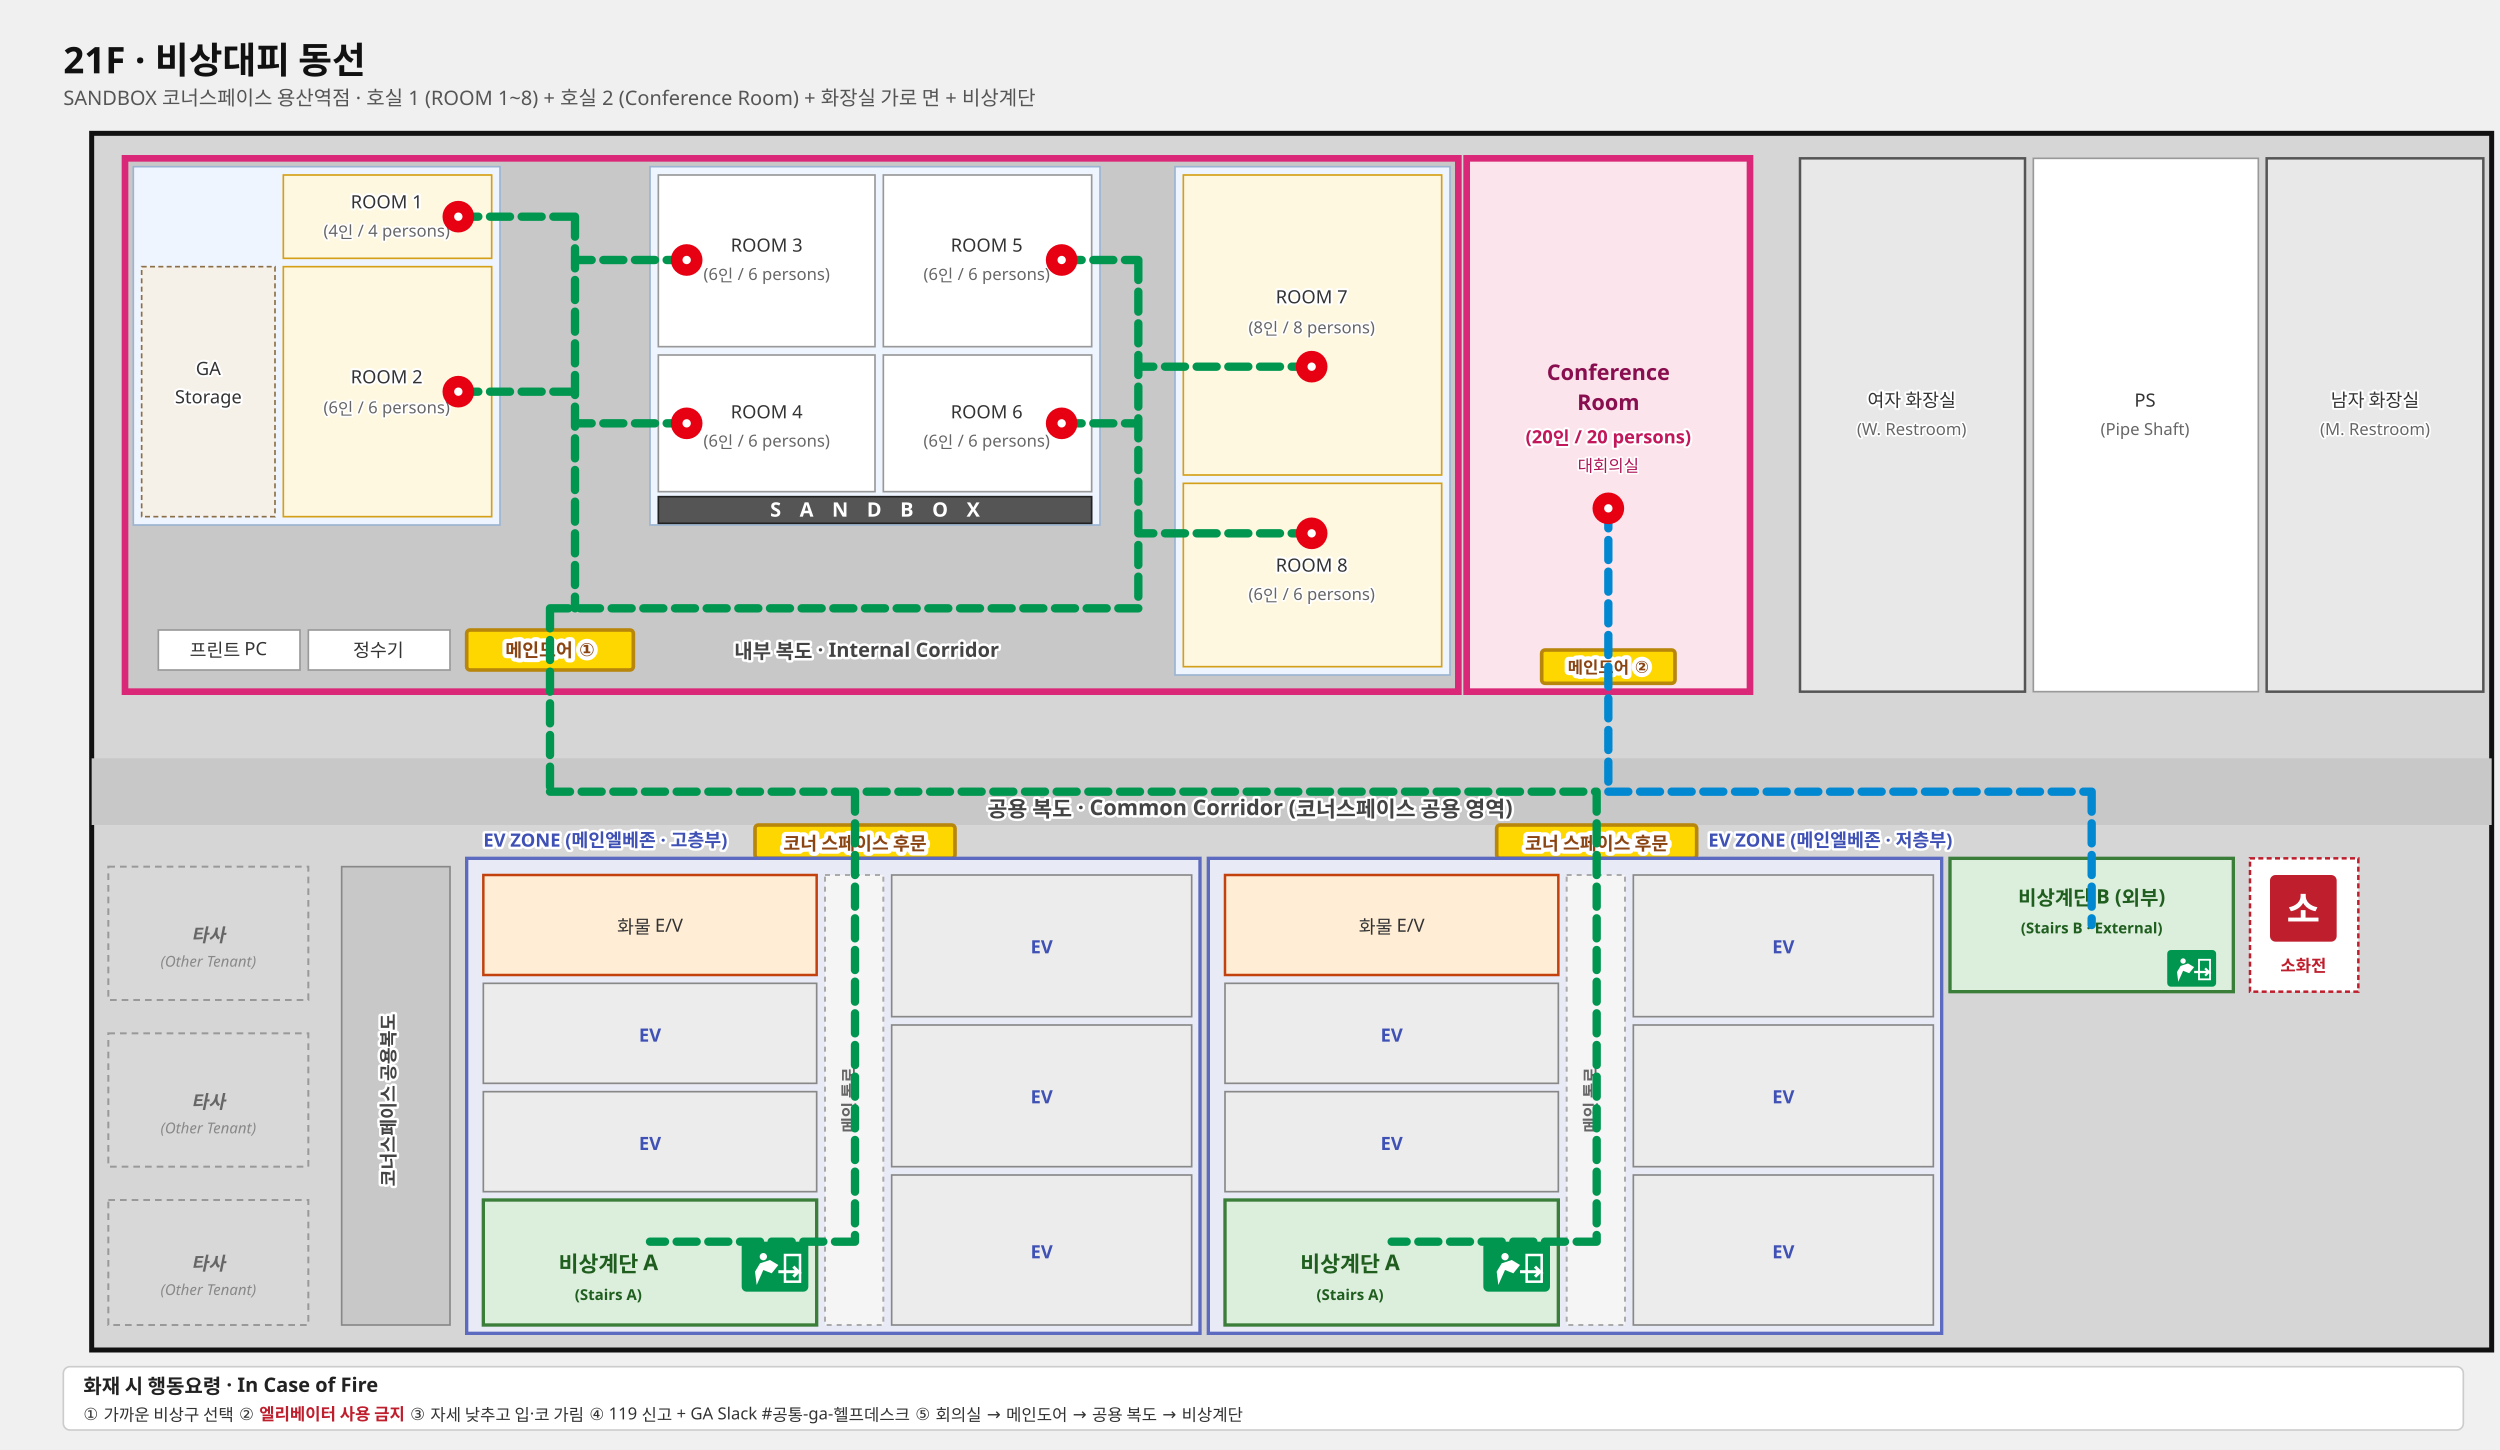
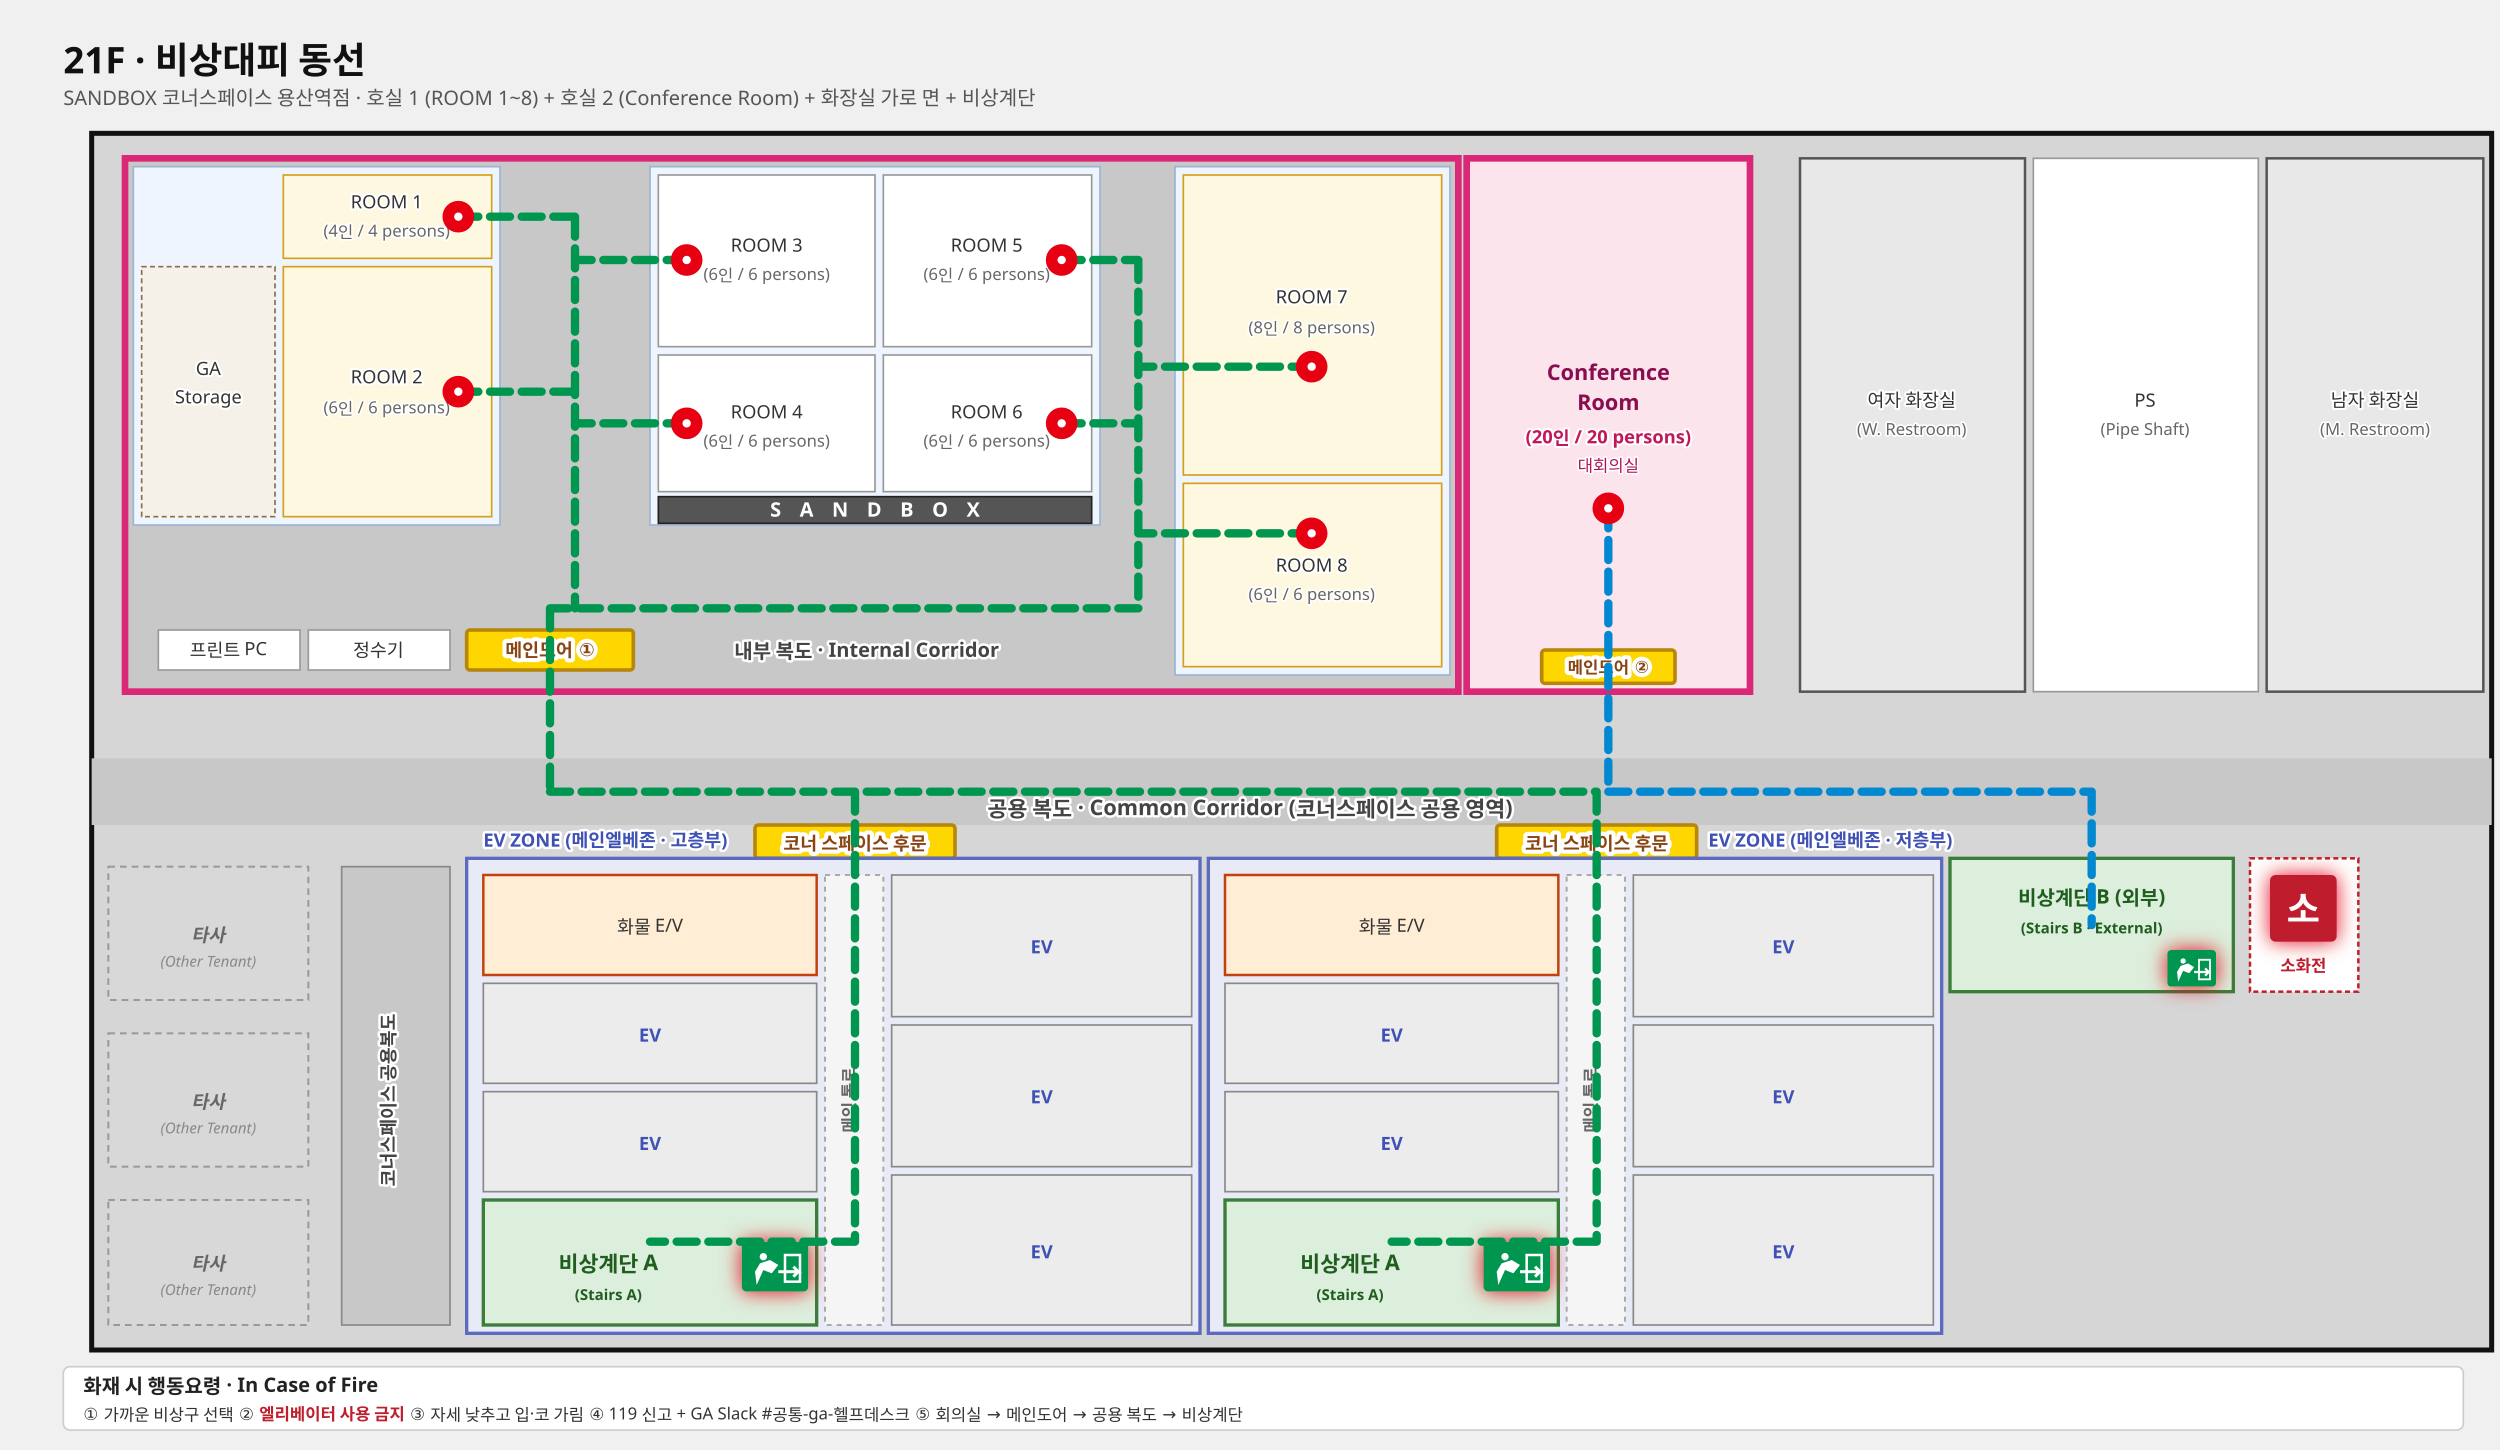
<svg xmlns="http://www.w3.org/2000/svg" viewBox="0 0 1500 870">
  <defs>
    <style>
  text{font-family:Pretendard,"Apple SD Gothic Neo",sans-serif}
  .bg{fill:#f0f0f0}
  .wall{fill:none;stroke:#111;stroke-width:3}
  .corr{fill:#c8c8c8}
  .open{fill:#EFF5FF;stroke:#9BB4D1;stroke-width:1}
  .mtg{fill:#FFF8E1;stroke:#D4A017;stroke-width:1}
  .exec{fill:#FCE4EC;stroke:#DB2777;stroke-width:4}
  .core{fill:#ECECEC;stroke:#888;stroke-width:1}
  .stair{fill:#DCEEDC;stroke:#3A7E3A;stroke-width:2}
  .stor{fill:#F5F0E8;stroke:#8B6F47;stroke-width:1;stroke-dasharray:3 2}
  .util{fill:#fff;stroke:#999;stroke-width:1}
  .srvr{fill:#E8E8E8;stroke:#555;stroke-width:1.5}
  .ev-zone{fill:#E8EAF6;stroke:#5C6BC0;stroke-width:2}
  .cargo-ev{fill:#FFEDD5;stroke:#C2410C;stroke-width:1.5}
  .corridor-int{fill:#F5F5F5;stroke:#AAA;stroke-width:1.2;stroke-dasharray:3 3}
  .recycle{fill:#E8F5E9;stroke:#558B2F;stroke-width:1.2}
  .door-mark{fill:#FFD700;stroke:#B8860B;stroke-width:2.2}
  .ev-label{font-size:11px;fill:#3F51B5;text-anchor:middle;font-weight:700}
  .stair-ko{font-size:12px;fill:#1F5E1F;text-anchor:middle;font-weight:700}
  .red-tag{font-size:10px;fill:#E60012;text-anchor:middle;font-weight:700}
  .label-sm-ko{font-size:11px;fill:#333;text-anchor:middle;font-weight:500}

  .tk{font-size:13px;fill:#222;text-anchor:middle;font-weight:600}
  .ts{font-size:11px;fill:#333;text-anchor:middle;font-weight:500;paint-order:stroke;stroke:#fff;stroke-width:2.5px;stroke-linejoin:round}
  .tx{font-size:10px;fill:#666;text-anchor:middle;paint-order:stroke;stroke:#fff;stroke-width:2px;stroke-linejoin:round}
  .tc{font-size:14px;fill:#444;text-anchor:middle;font-weight:700;paint-order:stroke;stroke:#fff;stroke-width:3px;stroke-linejoin:round}
  .tit{font-size:22px;font-weight:700;fill:#111}
  .tdoor{font-size:10px;fill:#0277BD;text-anchor:middle;font-weight:700}

-   /* 점멸 (비상구·소화전) — 28F/29F와 동일 사양 */
-   .exit-pulse{animation:pls 1.4s ease-in-out infinite}
-   .hydrant-glow{animation:pls 1.4s ease-in-out infinite}
-   @keyframes pls{0%,100%{opacity:1}50%{opacity:.65}}
+   /* 점멸 (비상구·소화전) — 28F/29F와 동일 강화 사양 */
+   .exit-pulse{animation:pls 1.0s ease-in-out infinite;filter:drop-shadow(0 0 6px rgba(229,0,18,0.95))}
+   .hydrant-glow{animation:pls 1.0s ease-in-out infinite;filter:drop-shadow(0 0 6px rgba(229,0,18,0.95))}
+   @keyframes pls{0%,100%{opacity:1}50%{opacity:.15}}
  /* 출발점 마커 — 28F/29F와 동일 (확장 링 + 펄스 점) */
  .start-ring{animation:rn 1.5s ease-out infinite}
  @keyframes rn{0%{r:8;opacity:1}100%{r:22;opacity:0}}
  .start-dot{animation:pls 1.4s ease-in-out infinite}
  /* 비상대피 동선 — 28F/29F 사양 (점선 12 7, dashoffset 애니메이션) */
  .rt{fill:none;stroke-width:4;stroke-linecap:round;stroke-linejoin:round;stroke-dasharray:12 7}
  .r-a{stroke:#00964F;stroke-width:5;animation:f 2.0s linear infinite}
  .r-b{stroke:#0288D1;stroke-width:5;animation:f 2.2s linear infinite}
  @keyframes f{from{stroke-dashoffset:0}to{stroke-dashoffset:-38}}
</style>
    <symbol id="es" viewBox="0 0 40 30">
      <rect width="40" height="30" rx="3" fill="#00964F" />
      <circle cx="13" cy="9" r="2.2" fill="#fff" />
      <path d="M9 26L13 17L18 19L22 14L17 11L11 13L8 18Z" fill="#fff" />
      <rect x="26" y="8" width="9" height="16" fill="none" stroke="#fff" stroke-width="1.5" />
      <path d="M22 18L34 18L31 15M34 18L31 21" stroke="#fff" stroke-width="1.8" fill="none" />
    </symbol>
    <symbol id="hydrant" viewBox="0 0 24 24">
      <rect width="24" height="24" rx="2" fill="#BF1E2D" />
      <text x="12" y="17" text-anchor="middle" font-size="13" font-weight="700" fill="#fff" font-family="sans-serif">소</text>
    </symbol>
  </defs>
  <rect class="bg" width="1500" height="870" />
  <text x="38" y="44" class="tit">21F · 비상대피 동선</text>
  <text x="38" y="63" style="font-size:12px;fill:#555">SANDBOX 코너스페이스 용산역점 · 호실 1 (ROOM 1~8) + 호실 2 (Conference Room) + 화장실 가로 면 + 비상계단</text>
  <rect fill="#D6D6D6" stroke="none" x="55" y="80" width="1440" height="730" />
  <path class="wall" d="M55 80 L1495 80 L1495 810 L55 810 Z" />
  <rect fill="#c8c8c8" stroke="#DB2777" stroke-width="4" x="75" y="95" width="800" height="320" />
  <rect class="open" x="80" y="100" width="220" height="215" />
  <rect class="mtg" x="170" y="105" width="125" height="50" />
  <text x="232" y="125" class="ts">ROOM 1</text>
  <text x="232" y="142" class="tx">(4인 / 4 persons)</text>
  <rect class="mtg" x="170" y="160" width="125" height="150" />
  <text x="232" y="230" class="ts">ROOM 2</text>
  <text x="232" y="248" class="tx">(6인 / 6 persons)</text>
  <rect class="stor" x="85" y="160" width="80" height="150" />
  <text x="125" y="225" class="ts">GA</text>
  <text x="125" y="242" class="ts">Storage</text>
  <rect class="open" x="390" y="100" width="270" height="215" />
  <rect class="util" x="395" y="105" width="130" height="103" />
  <text x="460" y="151" class="ts">ROOM 3</text>
  <text x="460" y="168" class="tx">(6인 / 6 persons)</text>
  <rect class="util" x="530" y="105" width="125" height="103" />
  <text x="592" y="151" class="ts">ROOM 5</text>
  <text x="592" y="168" class="tx">(6인 / 6 persons)</text>
  <rect class="util" x="395" y="213" width="130" height="82" />
  <text x="460" y="251" class="ts">ROOM 4</text>
  <text x="460" y="268" class="tx">(6인 / 6 persons)</text>
  <rect class="util" x="530" y="213" width="125" height="82" />
  <text x="592" y="251" class="ts">ROOM 6</text>
  <text x="592" y="268" class="tx">(6인 / 6 persons)</text>
  <rect fill="#555" stroke="#222" stroke-width="1" x="395" y="298" width="260" height="16" />
  <text x="525" y="310" style="letter-spacing:4px;font-size:12px;font-weight:800;text-anchor:middle;fill:#fff">S A N D B O X</text>
  <rect class="open" x="705" y="100" width="165" height="305" />
  <rect class="mtg" x="710" y="105" width="155" height="180" />
  <text x="787" y="182" class="ts">ROOM 7</text>
  <text x="787" y="200" class="tx">(8인 / 8 persons)</text>
  <rect class="mtg" x="710" y="290" width="155" height="110" />
  <text x="787" y="343" class="ts">ROOM 8</text>
  <text x="787" y="360" class="tx">(6인 / 6 persons)</text>
  <rect class="exec" x="880" y="95" width="170" height="320" />
  <text x="965" y="228" class="tk" style="fill:#880E4F;font-size:13px">Conference</text>
  <text x="965" y="246" class="tk" style="fill:#880E4F;font-size:13px">Room</text>
  <text x="965" y="266" class="ts" style="fill:#C2185B;font-weight:800">(20인 / 20 persons)</text>
  <text x="965" y="283" class="tx" style="fill:#AD1457">대회의실</text>
  <rect class="srvr" x="1080" y="95" width="135" height="320" />
  <text x="1147" y="244" class="ts">여자 화장실</text>
  <text x="1147" y="261" class="tx">(W. Restroom)</text>
  <rect class="util" x="1220" y="95" width="135" height="320" />
  <text x="1287" y="244" class="ts">PS</text>
  <text x="1287" y="261" class="tx">(Pipe Shaft)</text>
  <rect class="srvr" x="1360" y="95" width="130" height="320" />
  <text x="1425" y="244" class="ts">남자 화장실</text>
  <text x="1425" y="261" class="tx">(M. Restroom)</text>
  <rect class="corr" x="80" y="325" width="620" height="80" />
  <rect class="util" x="95" y="378" width="85" height="24" />
  <text x="137" y="394" class="ts" style="font-size:11px">프린트 PC</text>
  <rect class="util" x="185" y="378" width="85" height="24" />
  <text x="227" y="394" class="ts" style="font-size:11px">정수기</text>
  <rect class="door-mark" x="280" y="378" width="100" height="24" rx="2" />
  <text x="330" y="394" style="font-size:11px;fill:#8B4513;font-weight:700;text-anchor:middle;paint-order:stroke;stroke:#fff;stroke-width:5px;stroke-linejoin:round">메인도어 ①</text>
  <text x="520" y="395" class="tc" style="font-size:12px">내부 복도 · Internal Corridor</text>
  <rect class="door-mark" x="925" y="390" width="80" height="20" rx="2" />
  <text x="965" y="404" style="font-size:10px;fill:#8B4513;font-weight:700;text-anchor:middle;paint-order:stroke;stroke:#fff;stroke-width:5px;stroke-linejoin:round">메인도어 ②</text>
  <rect class="corr" x="55" y="455" width="1440" height="40" />
  <text x="750" y="490" class="tc" style="font-size:13px">공용 복도 · Common Corridor (코너스페이스 공용 영역)</text>
  <rect class="door-mark" x="453" y="495" width="120" height="20" rx="2" />
  <text x="513" y="510" style="font-size:11px;fill:#8B4513;font-weight:800;text-anchor:middle;paint-order:stroke;stroke:#fff;stroke-width:5px;stroke-linejoin:round">코너 스페이스 후문</text>
  <rect class="door-mark" x="898" y="495" width="120" height="20" rx="2" />
  <text x="958" y="510" style="font-size:11px;fill:#8B4513;font-weight:800;text-anchor:middle;paint-order:stroke;stroke:#fff;stroke-width:5px;stroke-linejoin:round">코너 스페이스 후문</text>
  <rect fill="#D8D8D8" stroke="#999" stroke-width="1.2" stroke-dasharray="4 3" x="65" y="520" width="120" height="80" />
  <text x="125" y="565" style="font-size:11px;fill:#666;text-anchor:middle;font-style:italic;font-weight:600">타사</text>
  <text x="125" y="580" style="font-size:9px;fill:#888;text-anchor:middle;font-style:italic">(Other Tenant)</text>
  <rect fill="#D8D8D8" stroke="#999" stroke-width="1.2" stroke-dasharray="4 3" x="65" y="620" width="120" height="80" />
  <text x="125" y="665" style="font-size:11px;fill:#666;text-anchor:middle;font-style:italic;font-weight:600">타사</text>
  <text x="125" y="680" style="font-size:9px;fill:#888;text-anchor:middle;font-style:italic">(Other Tenant)</text>
  <rect fill="#D8D8D8" stroke="#999" stroke-width="1.2" stroke-dasharray="4 3" x="65" y="720" width="120" height="75" />
  <text x="125" y="762" style="font-size:11px;fill:#666;text-anchor:middle;font-style:italic;font-weight:600">타사</text>
  <text x="125" y="777" style="font-size:9px;fill:#888;text-anchor:middle;font-style:italic">(Other Tenant)</text>
  <rect fill="#c8c8c8" stroke="#888" stroke-width="1" x="205" y="520" width="65" height="275" />
  <text x="237" y="660" style="font-size:11px;fill:#444;text-anchor:middle;font-weight:700;paint-order:stroke;stroke:#fff;stroke-width:3px;stroke-linejoin:round" transform="rotate(-90 237 660)">코너스페이스 공용복도</text>
  <rect class="ev-zone" x="280" y="515" width="440" height="285" />
  <text x="290" y="508" class="tk" style="fill:#3F51B5;font-size:11px;font-weight:800;text-anchor:start;paint-order:stroke;stroke:#fff;stroke-width:3px;stroke-linejoin:round">EV ZONE (메인엘베존 · 고층부)</text>
  <rect class="cargo-ev" x="290" y="525" width="200" height="60" />
  <text x="390" y="560" class="label-sm-ko">화물 E/V</text>
  <rect class="core" x="290" y="590" width="200" height="60" />
  <text x="390" y="625" class="ev-label">EV</text>
  <rect class="core" x="290" y="655" width="200" height="60" />
  <text x="390" y="690" class="ev-label">EV</text>
  <rect class="stair" x="290" y="720" width="200" height="75" />
  <text x="365" y="763" class="stair-ko" style="font-size:13px">비상계단 A</text>
  <text x="365" y="780" class="stair-ko" style="font-size:9px">(Stairs A)</text>
  <use href="#es" x="445" y="745" width="40" height="30" class="exit-pulse" />
  <rect class="corridor-int" x="495" y="525" width="35" height="270" />
  <text x="513" y="660" style="font-size:10px;fill:#666;font-weight:700;text-anchor:middle" transform="rotate(-90 513 660)">메인 통로</text>
  <rect class="core" x="535" y="525" width="180" height="85" />
  <text x="625" y="572" class="ev-label">EV</text>
  <rect class="core" x="535" y="615" width="180" height="85" />
  <text x="625" y="662" class="ev-label">EV</text>
  <rect class="core" x="535" y="705" width="180" height="90" />
  <text x="625" y="755" class="ev-label">EV</text>
  <rect class="ev-zone" x="725" y="515" width="440" height="285" />
  <text x="1025" y="508" class="tk" style="fill:#3F51B5;font-size:11px;font-weight:800;text-anchor:start;paint-order:stroke;stroke:#fff;stroke-width:3px;stroke-linejoin:round">EV ZONE (메인엘베존 · 저층부)</text>
  <rect class="cargo-ev" x="735" y="525" width="200" height="60" />
  <text x="835" y="560" class="label-sm-ko">화물 E/V</text>
  <rect class="core" x="735" y="590" width="200" height="60" />
  <text x="835" y="625" class="ev-label">EV</text>
  <rect class="core" x="735" y="655" width="200" height="60" />
  <text x="835" y="690" class="ev-label">EV</text>
  <rect class="stair" x="735" y="720" width="200" height="75" />
  <text x="810" y="763" class="stair-ko" style="font-size:13px">비상계단 A</text>
  <text x="810" y="780" class="stair-ko" style="font-size:9px">(Stairs A)</text>
  <use href="#es" x="890" y="745" width="40" height="30" class="exit-pulse" />
  <rect class="corridor-int" x="940" y="525" width="35" height="270" />
  <text x="958" y="660" style="font-size:10px;fill:#666;font-weight:700;text-anchor:middle" transform="rotate(-90 958 660)">메인 통로</text>
  <rect class="core" x="980" y="525" width="180" height="85" />
  <text x="1070" y="572" class="ev-label">EV</text>
  <rect class="core" x="980" y="615" width="180" height="85" />
  <text x="1070" y="662" class="ev-label">EV</text>
  <rect class="core" x="980" y="705" width="180" height="90" />
  <text x="1070" y="755" class="ev-label">EV</text>
  <rect class="stair" x="1170" y="515" width="170" height="80" />
  <text x="1255" y="543" class="stair-ko" style="font-size:12px">비상계단 B (외부)</text>
  <text x="1255" y="560" class="stair-ko" style="font-size:9px">(Stairs B · External)</text>
  <use href="#es" x="1295" y="570" width="40" height="22" class="exit-pulse" />
  <rect fill="#fff" stroke="#BF1E2D" stroke-width="1.5" stroke-dasharray="3 2" x="1350" y="515" width="65" height="80" />
  <use href="#hydrant" x="1362" y="525" width="40" height="40" class="hydrant-glow" />
  <text x="1382" y="583" style="font-size:10px;fill:#BF1E2D;font-weight:700;text-anchor:middle">소화전</text>
  <path class="rt r-a" d="   M 275 130 H 345   M 275 235 H 345   M 412 156 H 345   M 412 254 H 345   M 345 130 V 365   M 637 156 H 683   M 637 254 H 683   M 787 220 H 683   M 787 320 H 683   M 683 156 V 365   M 683 365 H 330   M 330 365 V 475   M 330 475 H 958   M 513 475 V 745   M 513 745 H 390   M 958 475 V 745   M 958 745 H 835 " />
  <path class="rt r-b" d="   M 965 305 V 475   M 965 475 H 1255   M 1255 475 V 555 " />
  <g transform="translate(275,130)">
    <circle class="start-ring" cx="0" cy="0" r="8" fill="none" stroke="#E60012" stroke-width="3" />
    <circle class="start-dot" cx="0" cy="0" r="7" fill="#E60012" />
    <circle cx="0" cy="0" r="2.5" fill="#fff" />
  </g>
  <g transform="translate(275,235)">
    <circle class="start-ring" cx="0" cy="0" r="8" fill="none" stroke="#E60012" stroke-width="3" />
    <circle class="start-dot" cx="0" cy="0" r="7" fill="#E60012" />
    <circle cx="0" cy="0" r="2.5" fill="#fff" />
  </g>
  <g transform="translate(412,156)">
    <circle class="start-ring" cx="0" cy="0" r="8" fill="none" stroke="#E60012" stroke-width="3" />
    <circle class="start-dot" cx="0" cy="0" r="7" fill="#E60012" />
    <circle cx="0" cy="0" r="2.5" fill="#fff" />
  </g>
  <g transform="translate(412,254)">
    <circle class="start-ring" cx="0" cy="0" r="8" fill="none" stroke="#E60012" stroke-width="3" />
    <circle class="start-dot" cx="0" cy="0" r="7" fill="#E60012" />
    <circle cx="0" cy="0" r="2.5" fill="#fff" />
  </g>
  <g transform="translate(637,156)">
    <circle class="start-ring" cx="0" cy="0" r="8" fill="none" stroke="#E60012" stroke-width="3" />
    <circle class="start-dot" cx="0" cy="0" r="7" fill="#E60012" />
    <circle cx="0" cy="0" r="2.5" fill="#fff" />
  </g>
  <g transform="translate(637,254)">
    <circle class="start-ring" cx="0" cy="0" r="8" fill="none" stroke="#E60012" stroke-width="3" />
    <circle class="start-dot" cx="0" cy="0" r="7" fill="#E60012" />
    <circle cx="0" cy="0" r="2.5" fill="#fff" />
  </g>
  <g transform="translate(787,220)">
    <circle class="start-ring" cx="0" cy="0" r="8" fill="none" stroke="#E60012" stroke-width="3" />
    <circle class="start-dot" cx="0" cy="0" r="7" fill="#E60012" />
    <circle cx="0" cy="0" r="2.5" fill="#fff" />
  </g>
  <g transform="translate(787,320)">
    <circle class="start-ring" cx="0" cy="0" r="8" fill="none" stroke="#E60012" stroke-width="3" />
    <circle class="start-dot" cx="0" cy="0" r="7" fill="#E60012" />
    <circle cx="0" cy="0" r="2.5" fill="#fff" />
  </g>
  <g transform="translate(965,305)">
    <circle class="start-ring" cx="0" cy="0" r="8" fill="none" stroke="#E60012" stroke-width="3" />
    <circle class="start-dot" cx="0" cy="0" r="7" fill="#E60012" />
    <circle cx="0" cy="0" r="2.5" fill="#fff" />
  </g>
  <g transform="translate(38,820)">
    <rect width="1440" height="38" fill="#fff" stroke="#ccc" rx="4" />
    <text x="12" y="16" font-size="12" font-weight="800" fill="#222">화재 시 행동요령 · In Case of Fire</text>
    <text x="12" y="32" font-size="10" fill="#333">① 가까운 비상구 선택  ②  <tspan fill="#BF1E2D" font-weight="700">엘리베이터 사용 금지</tspan>  ③ 자세 낮추고 입·코 가림  ④ 119 신고 + GA Slack #공통-ga-헬프데스크  ⑤ 회의실 → 메인도어 → 공용 복도 → 비상계단</text>
  </g>
</svg>
